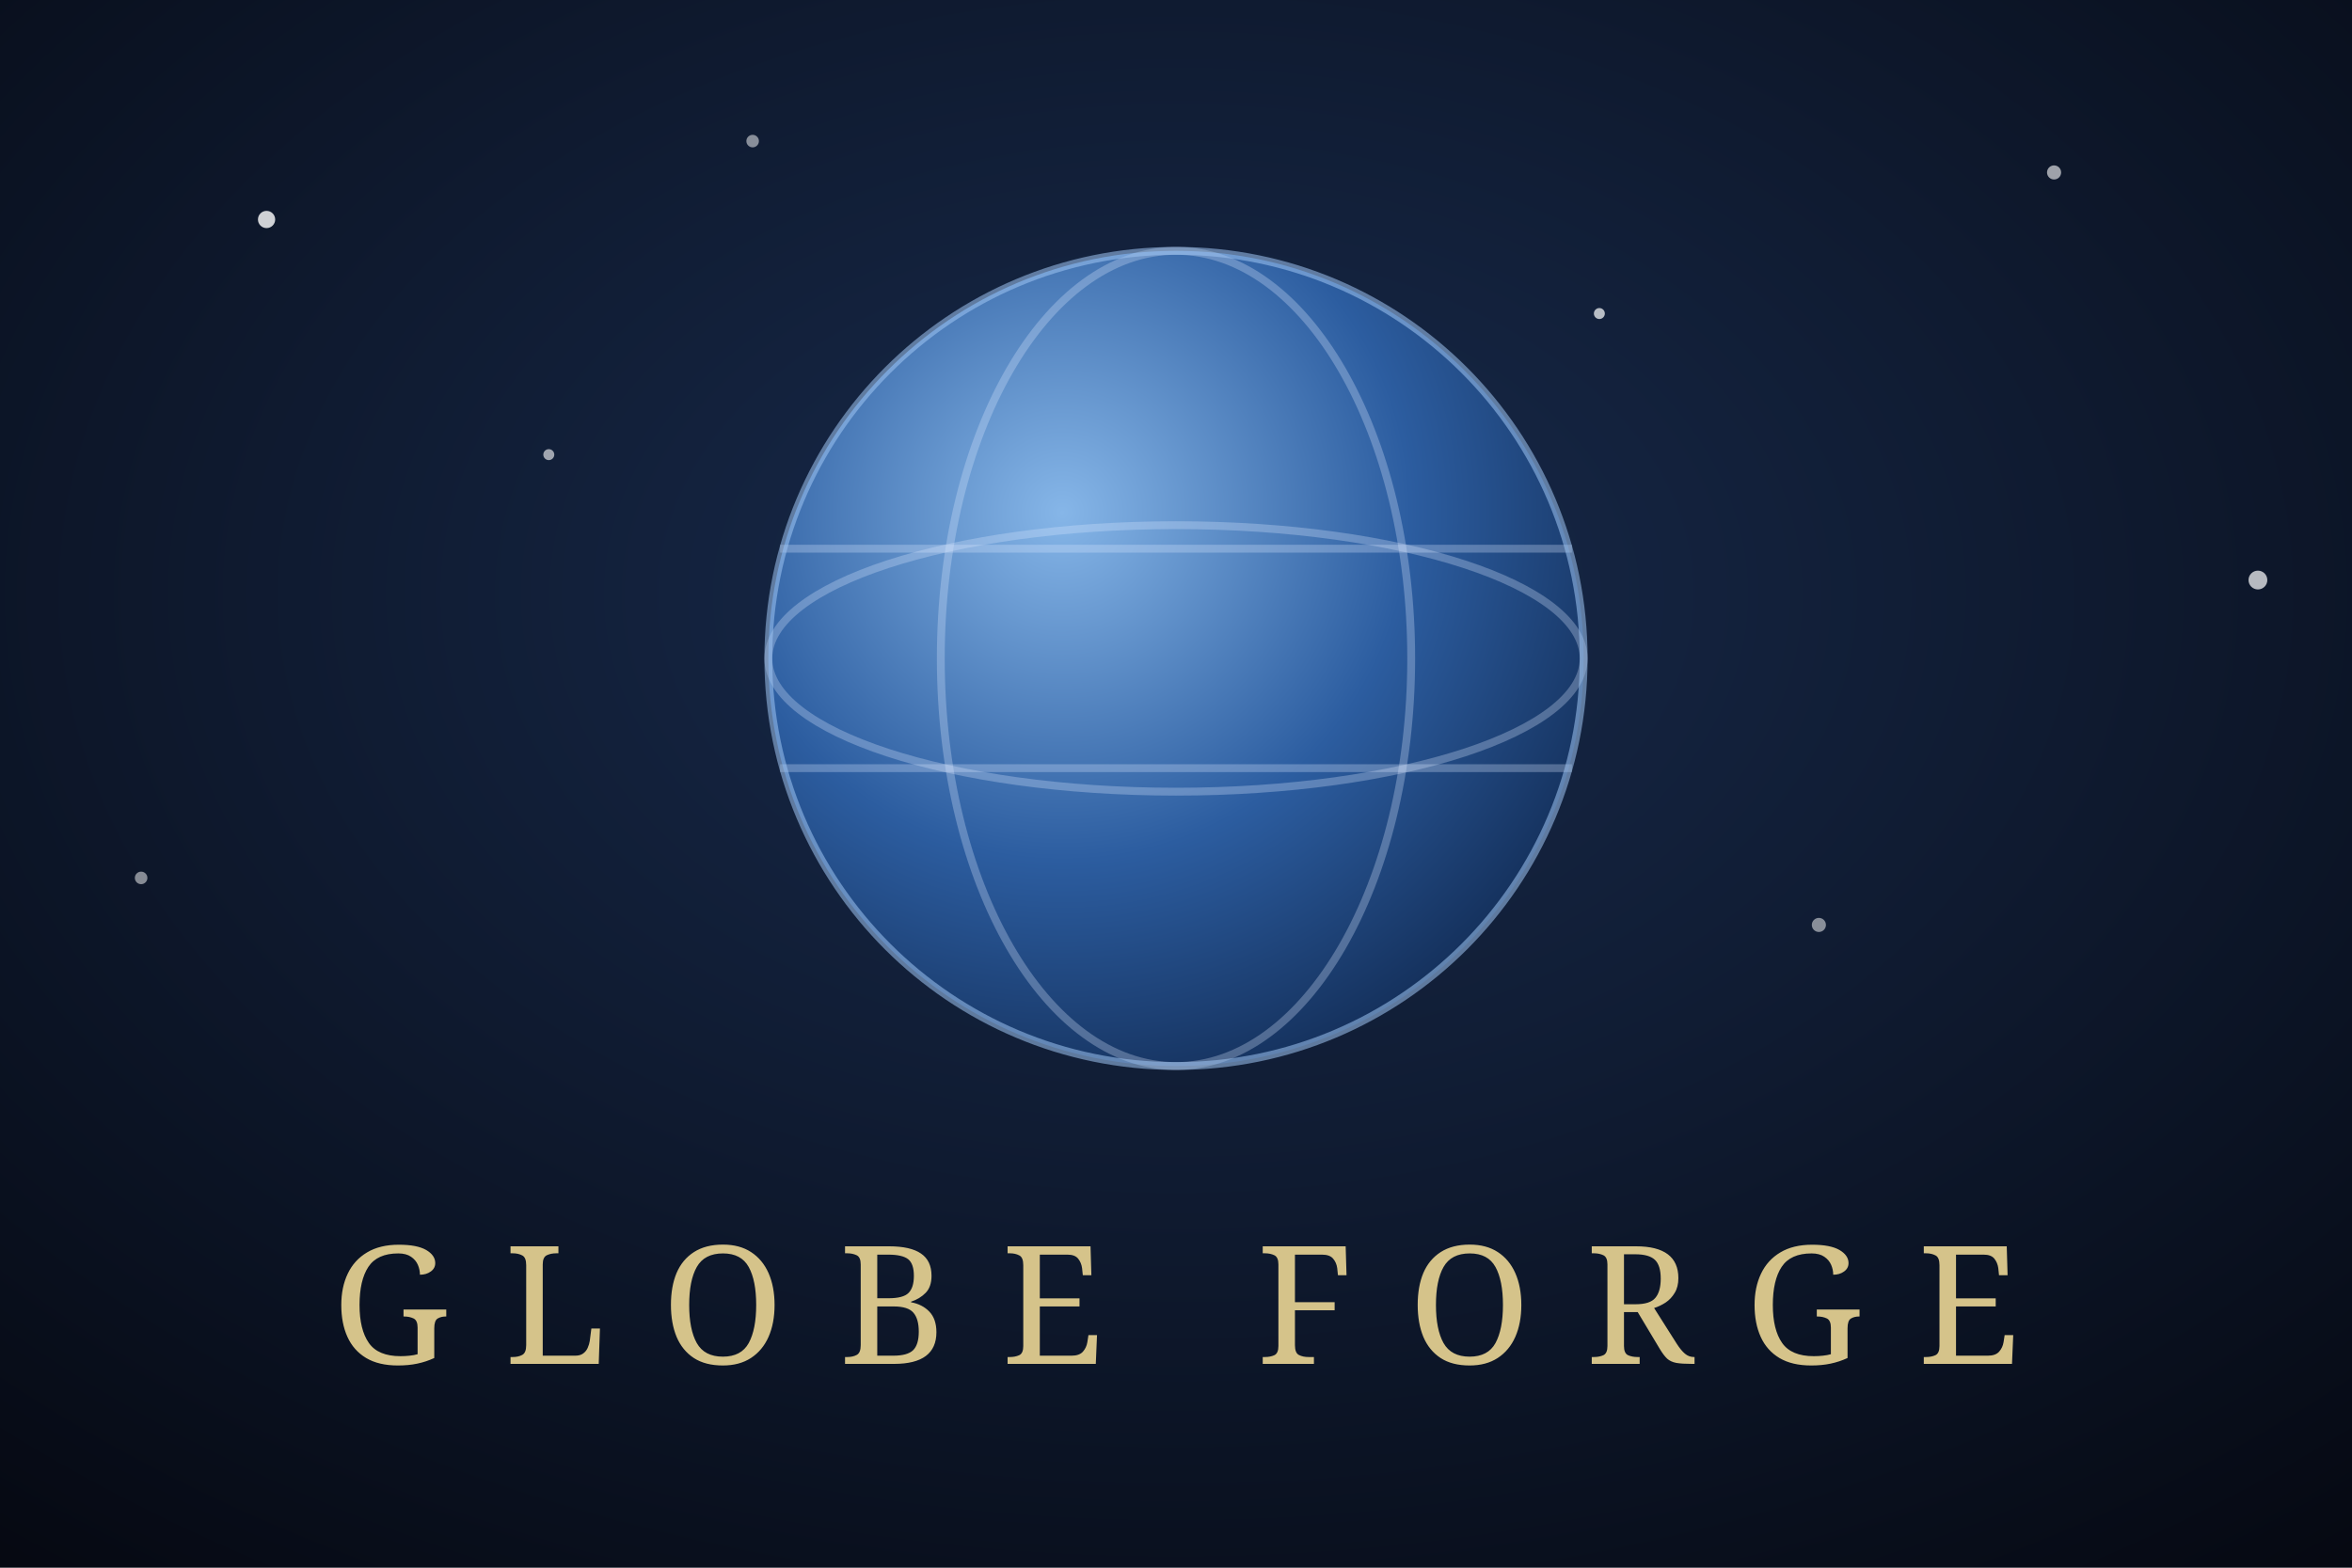
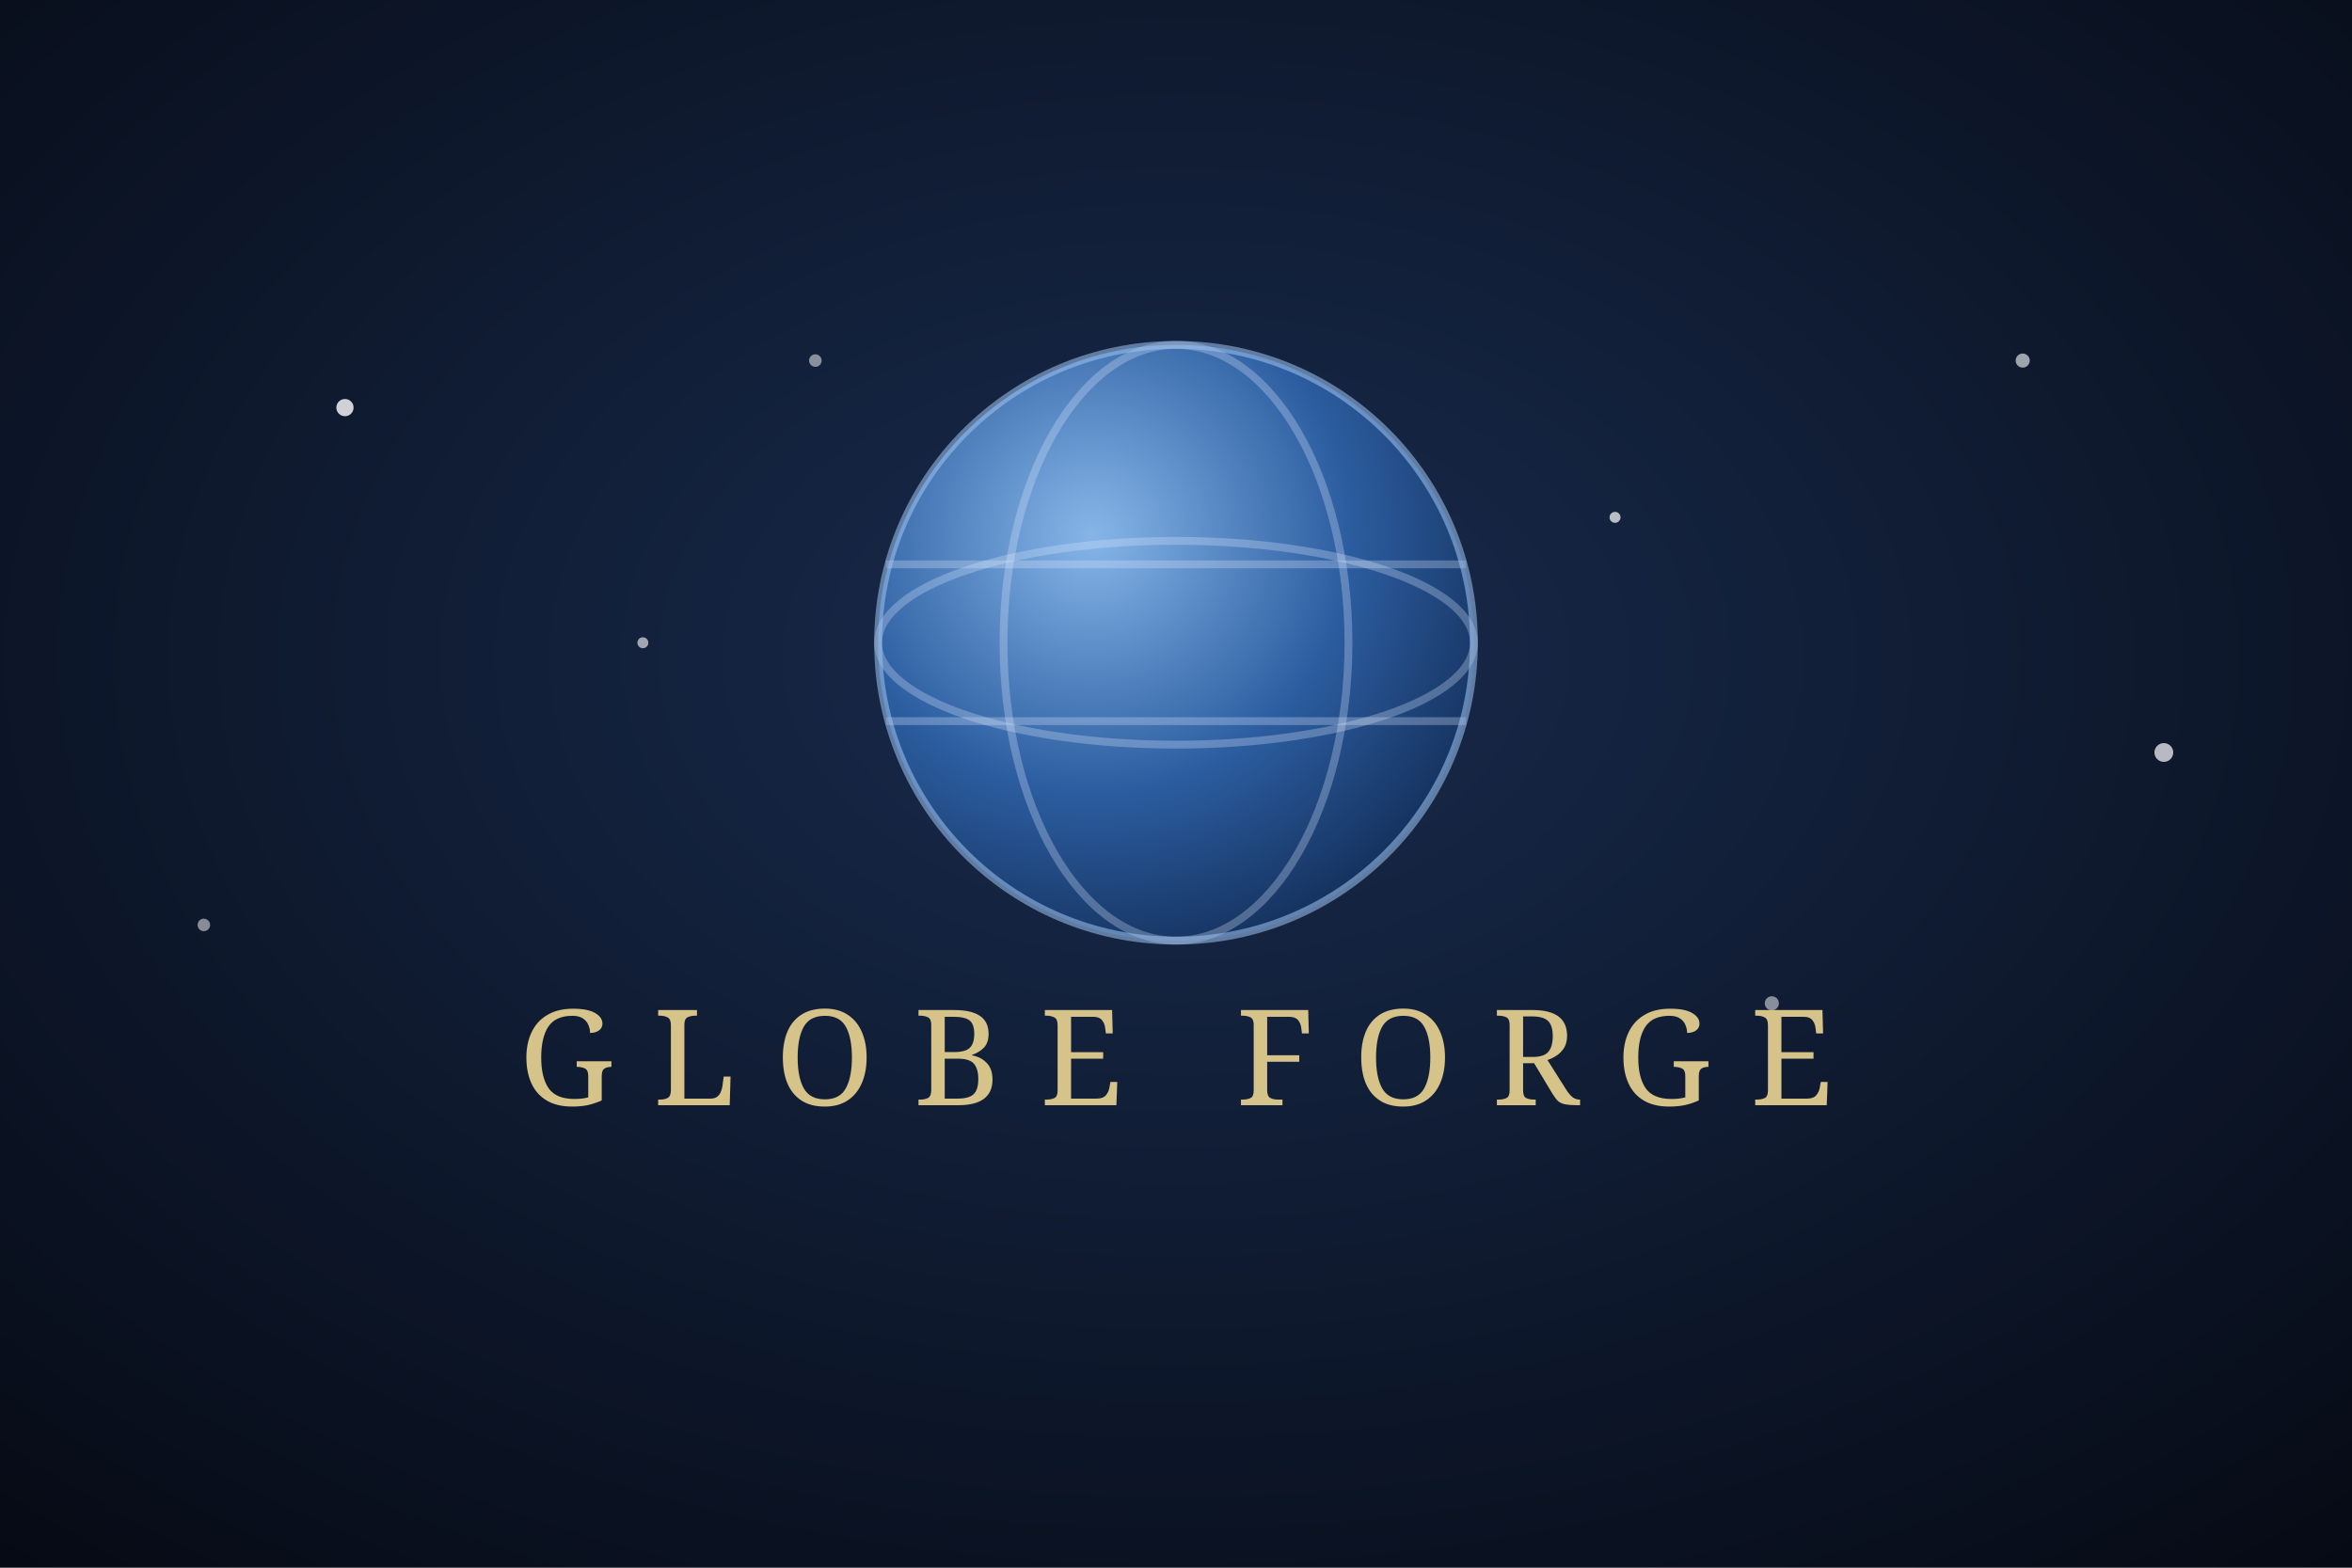
<svg xmlns="http://www.w3.org/2000/svg" width="300" height="200" viewBox="0 0 300 200">
  <defs>
-     <radialGradient id="space" cx="50%" cy="38%" r="85%">
+     <radialGradient id="space" cx="50%" cy="42%" r="85%">
      <stop offset="0%" stop-color="#182b4d" />
      <stop offset="100%" stop-color="#04060d" />
    </radialGradient>
    <radialGradient id="globe" cx="36%" cy="32%" r="78%">
      <stop offset="0%" stop-color="#86b6e8" />
      <stop offset="55%" stop-color="#2c5da0" />
      <stop offset="100%" stop-color="#112a52" />
    </radialGradient>
  </defs>
  <rect width="300" height="200" fill="url(#space)" />
  <g fill="#ffffff">
-     <circle cx="34" cy="28" r="1.1" opacity=".8" />
-     <circle cx="262" cy="22" r="0.9" opacity=".6" />
-     <circle cx="288" cy="74" r="1.2" opacity=".7" />
-     <circle cx="18" cy="112" r="0.8" opacity=".5" />
-     <circle cx="70" cy="58" r="0.7" opacity=".6" />
-     <circle cx="232" cy="118" r="0.9" opacity=".5" />
-     <circle cx="204" cy="40" r="0.7" opacity=".7" />
-     <circle cx="96" cy="18" r="0.8" opacity=".5" />
+     <circle cx="44" cy="52" r="1.1" opacity=".8" />
+     <circle cx="258" cy="46" r="0.9" opacity=".6" />
+     <circle cx="276" cy="96" r="1.2" opacity=".7" />
+     <circle cx="26" cy="118" r="0.8" opacity=".5" />
+     <circle cx="82" cy="82" r="0.7" opacity=".6" />
+     <circle cx="226" cy="128" r="0.9" opacity=".5" />
+     <circle cx="206" cy="66" r="0.7" opacity=".7" />
+     <circle cx="104" cy="46" r="0.8" opacity=".5" />
  </g>
-   <circle cx="150" cy="84" r="52" fill="url(#globe)" />
+   <circle cx="150" cy="82" r="38" fill="url(#globe)" />
  <g fill="none" stroke="#d8e8ff" stroke-opacity=".3">
-     <ellipse cx="150" cy="84" rx="52" ry="17" />
-     <ellipse cx="150" cy="84" rx="30" ry="52" />
-     <path d="M99.5 70h101M99.5 98h101" />
+     <ellipse cx="150" cy="82" rx="38" ry="13" />
+     <ellipse cx="150" cy="82" rx="22" ry="38" />
+     <path d="M113 72h74M113 92h74" />
  </g>
-   <circle cx="150" cy="84" r="52" fill="none" stroke="#9fc4f2" stroke-opacity=".55" />
-   <text x="150" y="174" text-anchor="middle" font-family="Georgia, serif" font-size="21" letter-spacing="7" fill="#d5c38a">GLOBE FORGE</text>
+   <circle cx="150" cy="82" r="38" fill="none" stroke="#9fc4f2" stroke-opacity=".55" />
+   <text x="150" y="141" text-anchor="middle" font-family="Georgia, serif" font-size="17" letter-spacing="5" fill="#d5c38a">GLOBE FORGE</text>
</svg>
